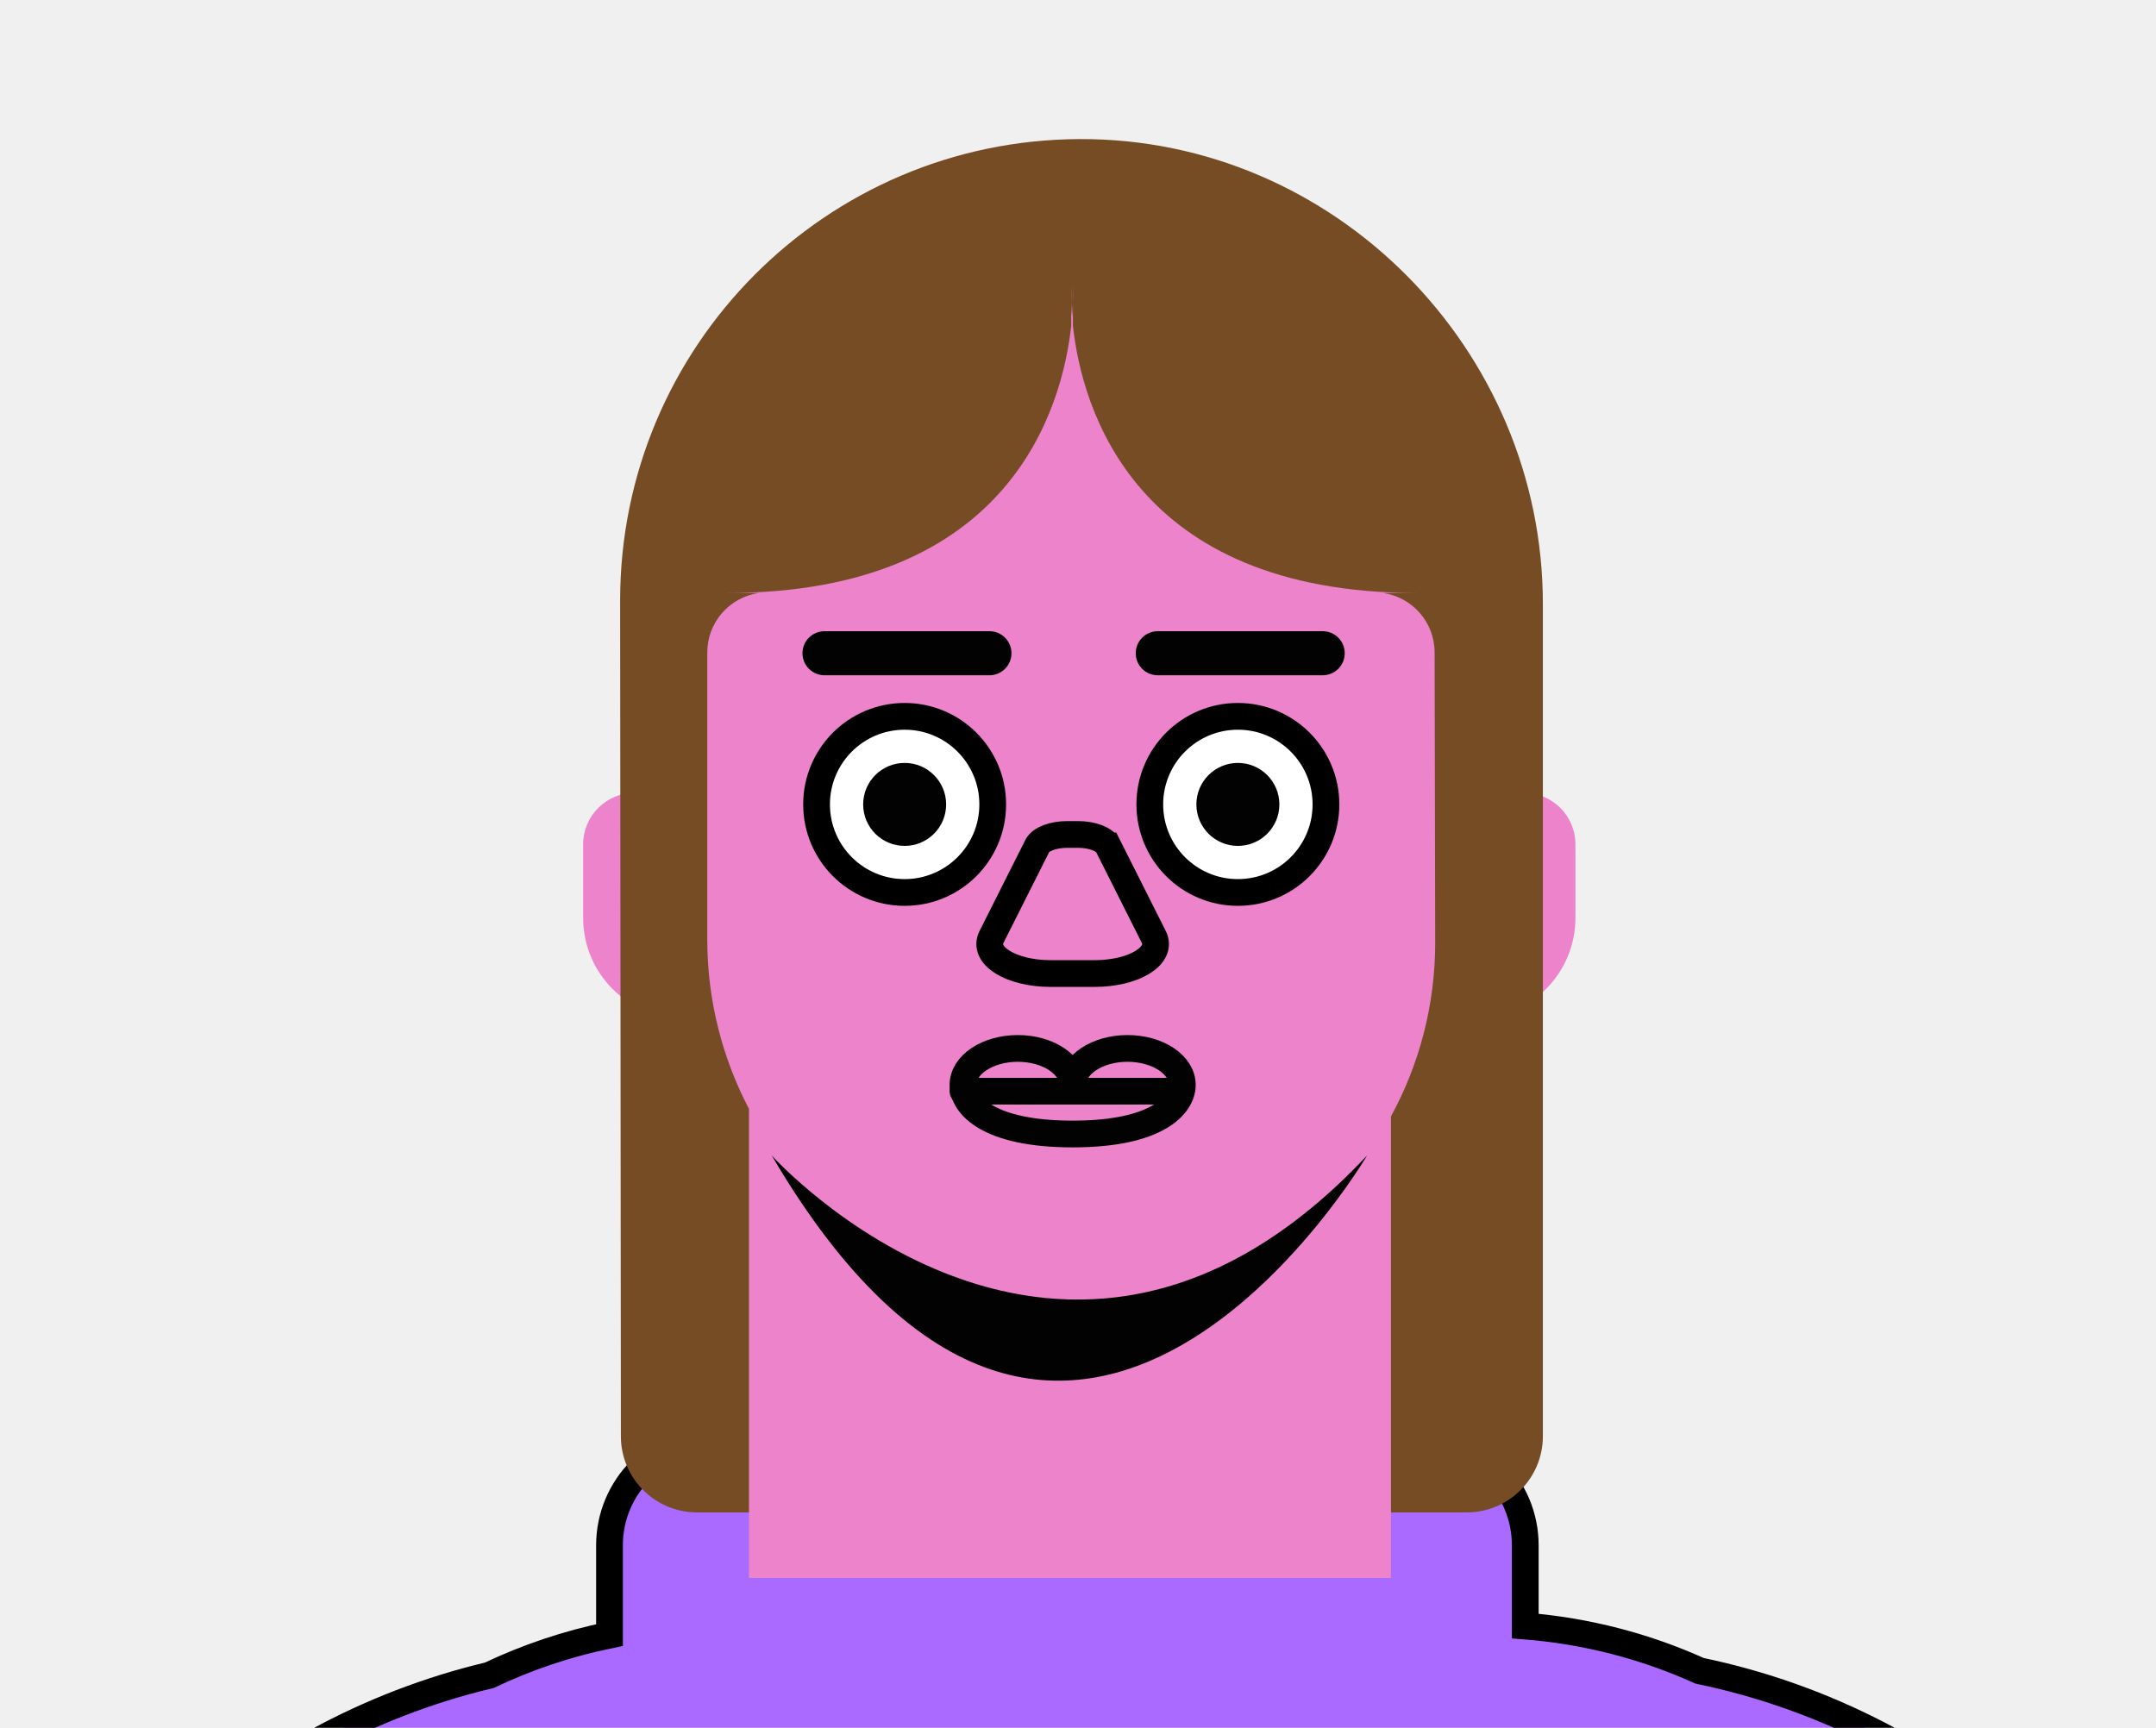
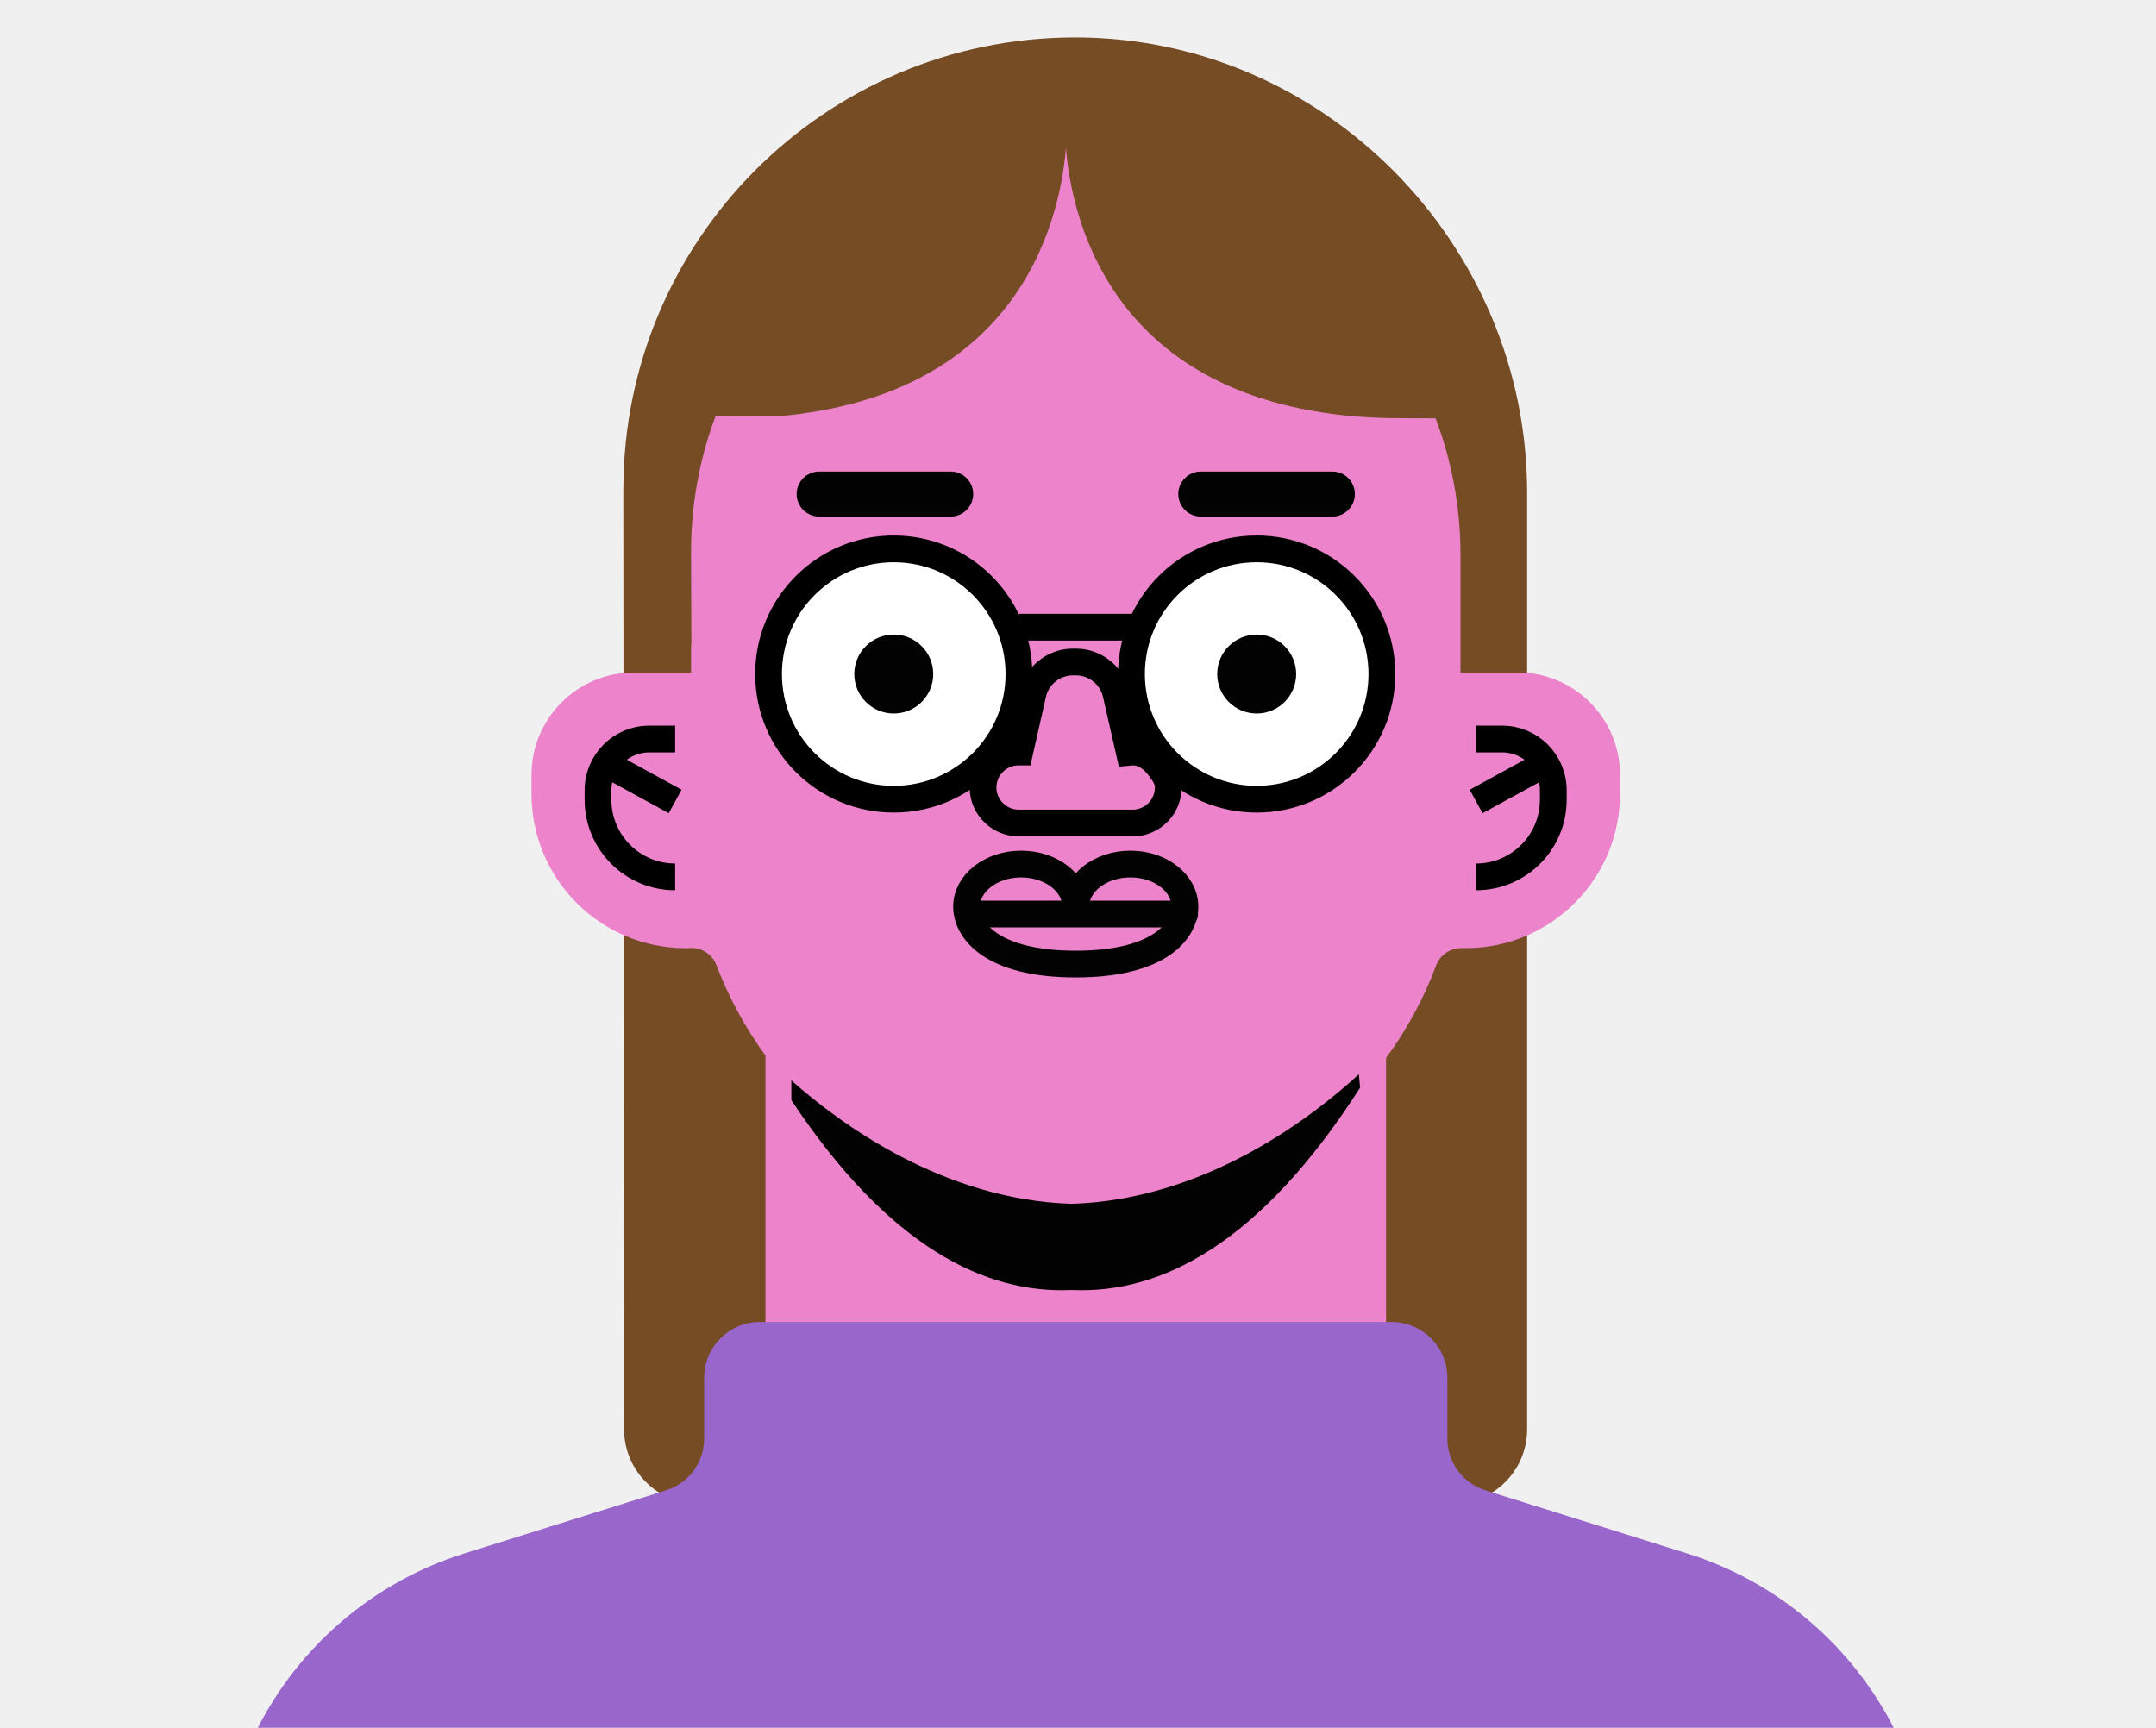
<svg xmlns="http://www.w3.org/2000/svg" width="403" height="323" viewBox="0 0 403 323" fill="none">
-   <g clip-path="url(#clip0_49_2239)">
-     <path d="M417.637 405.611C403.718 357.49 364.752 322.112 317.7 312.356C307.584 307.789 296.593 304.896 285.103 303.988V288.905C285.103 277.907 276.185 268.993 265.183 268.993H133.847C122.845 268.993 113.927 277.907 113.927 288.905V305.673C106.075 307.275 98.536 309.824 91.451 313.192C46.073 324.004 8.787 358.765 -4.76 405.611L-73.691 774.262C-77.176 792.906 -62.864 810.133 -43.889 810.133H39.053L63.264 692.935H349.296L381.407 849L464.109 820.266C480.873 814.442 490.858 797.243 487.597 779.802L417.631 405.611H417.637Z" fill="#AB6AFF" stroke="black" stroke-width="5" stroke-miterlimit="10" />
-     <path d="M127.83 190.416H139.936V148.213H118.639C113.316 148.209 109 152.525 109 157.852V171.59C109 181.989 117.431 190.42 127.83 190.42V190.416Z" fill="#ED83CA" />
-     <path d="M275.651 190.416H263.545V148.213H284.841C290.165 148.213 294.481 152.529 294.481 157.852V171.59C294.481 181.989 286.05 190.42 275.651 190.42V190.416Z" fill="#ED83CA" />
-     <path d="M115.916 112.239C115.916 64.717 154.352 26.172 201.836 26C249.442 25.828 288.394 65.3 288.394 112.91V268.5C288.394 276.365 282.018 282.741 274.153 282.741H130.295C122.439 282.741 116.067 276.378 116.054 268.525L115.916 112.243V112.239Z" fill="#754C24" />
-     <path fill-rule="evenodd" clip-rule="evenodd" d="M200.238 53.77C200.238 53.77 200.176 54.808 200.237 56.605L200.238 53.77ZM200.391 59.257C200.309 58.253 200.262 57.361 200.237 56.605L200.234 60.894C198.556 76.203 188.896 110.86 135.833 110.86H141.831C136.388 111.639 132.204 116.321 132.204 121.979V175.638C132.204 187.015 135.024 197.803 140 207.311V295H260V208.702C265.275 199.036 268.272 187.949 268.272 176.162L268.268 176.167L268.159 121.963C268.151 116.308 263.968 111.638 258.532 110.86H264.95C211.887 110.86 202.227 76.203 200.548 60.894L200.546 56.605C200.606 54.808 200.545 53.77 200.545 53.77L200.546 56.605C200.521 57.361 200.474 58.253 200.391 59.257Z" fill="#ED83CA" />
-     <path d="M200.496 202.819C200.496 199.054 195.906 196 190.248 196C184.589 196 180 199.054 180 202.819C180 206.584 184.657 212 200.5 212C216.343 212 221 206.584 221 202.819C221 199.054 216.411 196 210.752 196C205.094 196 200.504 199.054 200.504 202.819" stroke="#020202" stroke-width="5" stroke-linecap="round" stroke-linejoin="round" />
-     <path d="M180 204H220" stroke="#020202" stroke-width="5" stroke-linecap="round" stroke-linejoin="round" />
-     <path d="M207.096 158.13C206.465 156.881 204.158 156 201.509 156H199.486C196.837 156 194.53 156.878 193.899 158.13L185.33 175.165C183.58 178.644 189.008 182 196.384 182H204.616C211.992 182 217.42 178.644 215.67 175.165L207.101 158.13H207.096Z" fill="#ED83CA" stroke="black" stroke-width="5" stroke-miterlimit="10" />
-     <path d="M169.097 166.846C178.19 166.846 185.561 159.474 185.561 150.381C185.561 141.289 178.19 133.917 169.097 133.917C160.004 133.917 152.632 141.289 152.632 150.381C152.632 159.474 160.004 166.846 169.097 166.846Z" fill="white" stroke="black" stroke-width="5" stroke-miterlimit="10" />
-     <path d="M169.097 158.138C173.38 158.138 176.853 154.665 176.853 150.382C176.853 146.098 173.38 142.625 169.097 142.625C164.813 142.625 161.341 146.098 161.341 150.382C161.341 154.665 164.813 158.138 169.097 158.138Z" fill="#020202" />
-     <path d="M231.384 166.846C240.477 166.846 247.848 159.474 247.848 150.381C247.848 141.289 240.477 133.917 231.384 133.917C222.291 133.917 214.92 141.289 214.92 150.381C214.92 159.474 222.291 166.846 231.384 166.846Z" fill="white" stroke="black" stroke-width="5" stroke-miterlimit="10" />
-     <path d="M231.384 158.138C235.667 158.138 239.14 154.665 239.14 150.382C239.14 146.098 235.667 142.625 231.384 142.625C227.1 142.625 223.628 146.098 223.628 150.382C223.628 154.665 227.1 158.138 231.384 158.138Z" fill="#020202" />
-     <path d="M144.24 216C144.24 216 198.701 276.643 255.546 216C255.546 216 199.845 310.765 144.24 216Z" fill="#020202" />
-     <path d="M184.944 118H154.121C151.845 118 150 119.845 150 122.121C150 124.398 151.845 126.243 154.121 126.243H184.944C187.22 126.243 189.065 124.398 189.065 122.121C189.065 119.845 187.22 118 184.944 118Z" fill="#020202" />
-     <path d="M247.235 118H216.412C214.136 118 212.291 119.845 212.291 122.121C212.291 124.398 214.136 126.243 216.412 126.243H247.235C249.511 126.243 251.356 124.398 251.356 122.121C251.356 119.845 249.511 118 247.235 118Z" fill="#020202" />
+   <g clip-path="url(#clip0_51_1089)">
+     <g clip-path="url(#clip1_51_1089)">
+       <path d="M116.52 91.46C116.52 44.92 154.16 7.17 200.67 7C247.3 6.83 285.45 45.49 285.45 92.12V267.2C285.45 274.9 279.21 281.15 271.5 281.15H130.6C122.91 281.15 116.67 274.92 116.65 267.23L116.51 91.48L116.52 91.46Z" fill="#754C24" />
+       <path d="M283.68 125.72H273.97C273.64 125.72 273.31 125.74 272.99 125.77V103.68C272.99 63.98 240.51 31.07 200.81 31.21C161.22 31.35 129.17 63.49 129.17 103.12L129.23 120.21C129.19 120.59 129.17 120.97 129.17 121.36V125.77C128.85 125.73 128.52 125.72 128.19 125.72H118.48C107.91 125.72 99.35 134.29 99.35 144.85V148.42C99.35 164.35 112.26 177.26 128.19 177.26C128.42 177.26 128.65 177.26 128.87 177.23C131.08 177.06 133.12 178.36 133.91 180.43C136.22 186.48 139.32 192.16 143.08 197.33V268.46H259.08V197.79C262.95 192.52 266.12 186.7 268.45 180.47C269.23 178.39 271.26 177.12 273.48 177.24C273.64 177.24 273.8 177.25 273.97 177.25C281.93 177.25 289.14 174.02 294.36 168.8C299.58 163.58 302.81 156.37 302.81 148.41V144.84C302.81 134.28 294.25 125.71 283.68 125.71V125.72Z" fill="#ED83CA" />
+       <path d="M167.06 149.41C179.984 149.41 190.46 138.933 190.46 126.01C190.46 113.087 179.984 102.61 167.06 102.61C154.137 102.61 143.66 113.087 143.66 126.01C143.66 138.933 154.137 149.41 167.06 149.41Z" fill="white" stroke="black" stroke-width="5" stroke-miterlimit="10" />
+       <path d="M167.06 133.39C171.136 133.39 174.44 130.086 174.44 126.01C174.44 121.934 171.136 118.63 167.06 118.63C162.984 118.63 159.68 121.934 159.68 126.01C159.68 130.086 162.984 133.39 167.06 133.39Z" fill="#020202" />
+       <path d="M234.9 149.41C247.823 149.41 258.3 138.933 258.3 126.01C258.3 113.087 247.823 102.61 234.9 102.61C221.977 102.61 211.5 113.087 211.5 126.01C211.5 138.933 221.977 149.41 234.9 149.41Z" fill="white" stroke="black" stroke-width="5" stroke-miterlimit="10" />
+       <path d="M234.9 133.39C238.975 133.39 242.28 130.086 242.28 126.01C242.28 121.934 238.975 118.63 234.9 118.63C230.824 118.63 227.52 121.934 227.52 126.01C227.52 130.086 230.824 133.39 234.9 133.39Z" fill="#020202" />
+       <path d="M217.64 144.81C215.22 140.96 213.04 140.43 211.09 140.62L208.61 129.74C207.81 126.24 204.7 123.76 201.11 123.76H200.55C196.96 123.76 193.85 126.25 193.06 129.75L190.61 140.59C190.54 140.59 190.47 140.58 190.4 140.58C186.7 140.58 183.7 143.61 183.75 147.32C183.8 151.03 186.98 153.99 190.63 153.86C191.17 153.84 211.04 153.86 211.72 153.86C215.43 153.86 218.44 150.81 218.37 147.08C218.35 146.27 218.06 145.48 217.63 144.79L217.64 144.81Z" fill="#ED83CA" stroke="black" stroke-width="5" stroke-miterlimit="10" />
+       <path d="M126.2 138.16H121.34C116.06 138.16 111.78 142.44 111.78 147.72V149.51C111.78 157.47 118.24 163.93 126.2 163.93" fill="#ED83CA" />
+       <path d="M126.2 138.16H121.34C116.06 138.16 111.78 142.44 111.78 147.72V149.51C111.78 157.47 118.24 163.93 126.2 163.93" stroke="black" stroke-width="5" stroke-miterlimit="10" />
+       <path d="M126.2 149.83L112.71 142.45" stroke="black" stroke-width="5" stroke-miterlimit="10" />
+       <path d="M275.92 138.16H280.78C286.06 138.16 290.34 142.44 290.34 147.72V149.51C290.34 157.47 283.88 163.93 275.92 163.93" fill="#ED83CA" />
+       <path d="M275.92 138.16H280.78C286.06 138.16 290.34 142.44 290.34 147.72V149.51C290.34 157.47 283.88 163.93 275.92 163.93" stroke="black" stroke-width="5" stroke-miterlimit="10" />
+       <path d="M275.92 149.83L289.41 142.45" stroke="black" stroke-width="5" stroke-miterlimit="10" />
+       <path d="M190.46 117.25H213.2" stroke="black" stroke-width="5" stroke-miterlimit="10" />
+       <path d="M354.16 323.37H48C55.85 307.79 69.75 295.73 86.89 290.38L123.2 279.02L124.53 278.6C128.75 277.28 131.62 273.37 131.62 268.95V257.57C131.62 251.81 136.29 247.14 142.04 247.14H260.11C265.87 247.14 270.54 251.81 270.54 257.57V268.95C270.54 273.37 273.41 277.28 277.63 278.6L278.92 279.01L315.27 290.38C332.4 295.73 346.31 307.79 354.16 323.37Z" fill="#9966CC" />
+       <path d="M129.93 77.75C129.93 44.64 167.68 17.79 200.76 17.67C233.93 17.55 273.4 45.05 273.4 78.22L129.93 77.75Z" fill="#754C24" />
+       <path d="M262.48 78.22H136.02C188.02 78.22 197.46 44.23 199.09 29.25C199.15 28.69 199.2 28.15 199.24 27.65C199.28 28.16 199.33 28.69 199.39 29.25C201.03 44.23 210.46 78.22 262.47 78.22H262.48Z" fill="#ED83CA" />
+       <path d="M177.7 88.15H153.12C150.795 88.15 148.91 90.035 148.91 92.36C148.91 94.685 150.795 96.57 153.12 96.57H177.7C180.025 96.57 181.91 94.685 181.91 92.36C181.91 90.035 180.025 88.15 177.7 88.15Z" fill="#020202" />
+       <path d="M249.04 88.15H224.46C222.135 88.15 220.25 90.035 220.25 92.36C220.25 94.685 222.135 96.57 224.46 96.57H249.04C251.365 96.57 253.25 94.685 253.25 92.36C253.25 90.035 251.365 88.15 249.04 88.15Z" fill="#020202" />
+       <path d="M201.07 169.5C201.07 165.1 196.5 161.53 190.87 161.53C185.24 161.53 180.67 165.1 180.67 169.5C180.67 173.9 185.31 180.23 201.08 180.23C216.85 180.23 221.49 173.9 221.49 169.5C221.49 165.1 216.92 161.53 211.29 161.53C205.66 161.53 201.09 165.1 201.09 169.5" fill="#ED83CA" />
+       <path d="M201.07 169.5C201.07 165.1 196.5 161.53 190.87 161.53C185.24 161.53 180.67 165.1 180.67 169.5C180.67 173.9 185.31 180.23 201.08 180.23C216.85 180.23 221.49 173.9 221.49 169.5C221.49 165.1 216.92 161.53 211.29 161.53C205.66 161.53 201.09 165.1 201.09 169.5" stroke="#020202" stroke-width="5" stroke-linecap="round" stroke-linejoin="round" />
+       <path d="M181 170.88H221.43" stroke="#020202" stroke-width="5" stroke-linecap="round" stroke-linejoin="round" />
+       <path d="M254.23 203.33C235.47 232.65 216.86 241.93 200.33 241.16C184.23 241.91 166.16 233.16 147.92 205.67V201.98C157.06 210.11 176.37 224.32 200.32 225.05C225.46 224.28 245.47 208.67 253.99 200.83L254.23 203.33Z" fill="#020202" />
+     </g>
  </g>
  <defs>
-     <clipPath id="clip0_49_2239">
+     <clipPath id="clip0_51_1089">
      <rect width="403" height="323" fill="white" />
+     </clipPath>
+     <clipPath id="clip1_51_1089">
+       <rect width="306.16" height="316.37" fill="white" transform="translate(48 7)" />
    </clipPath>
  </defs>
</svg>
